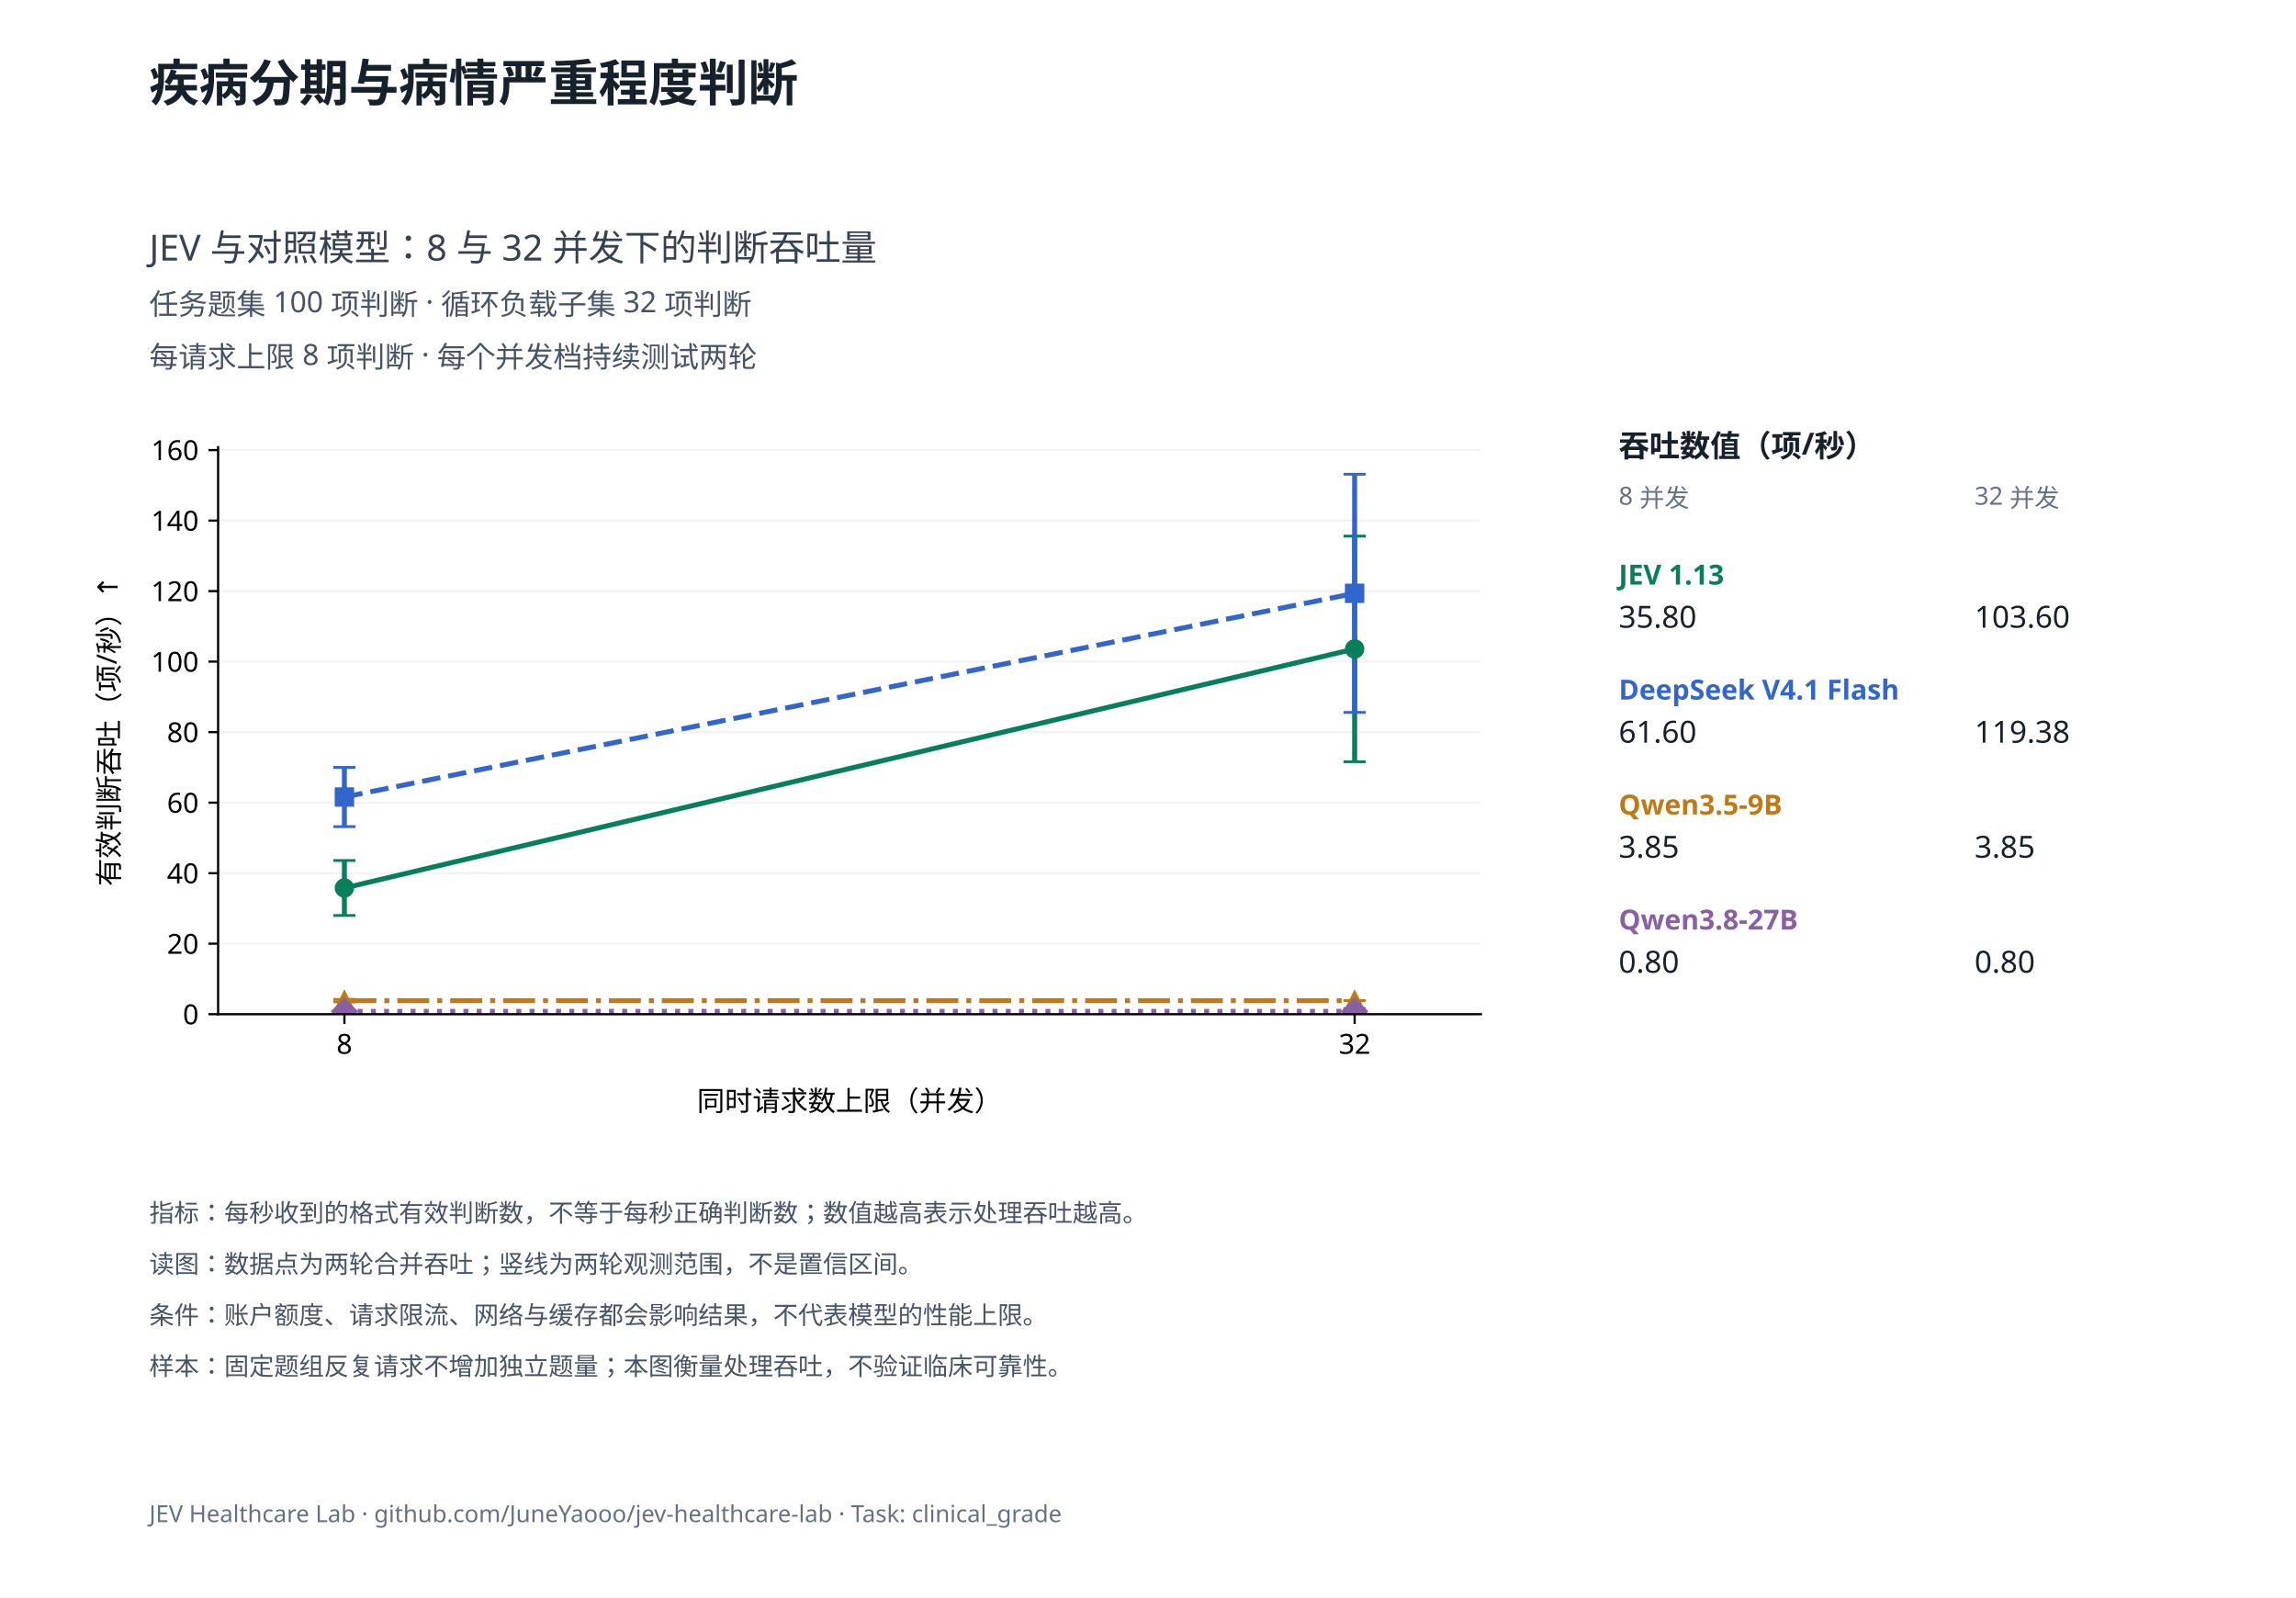
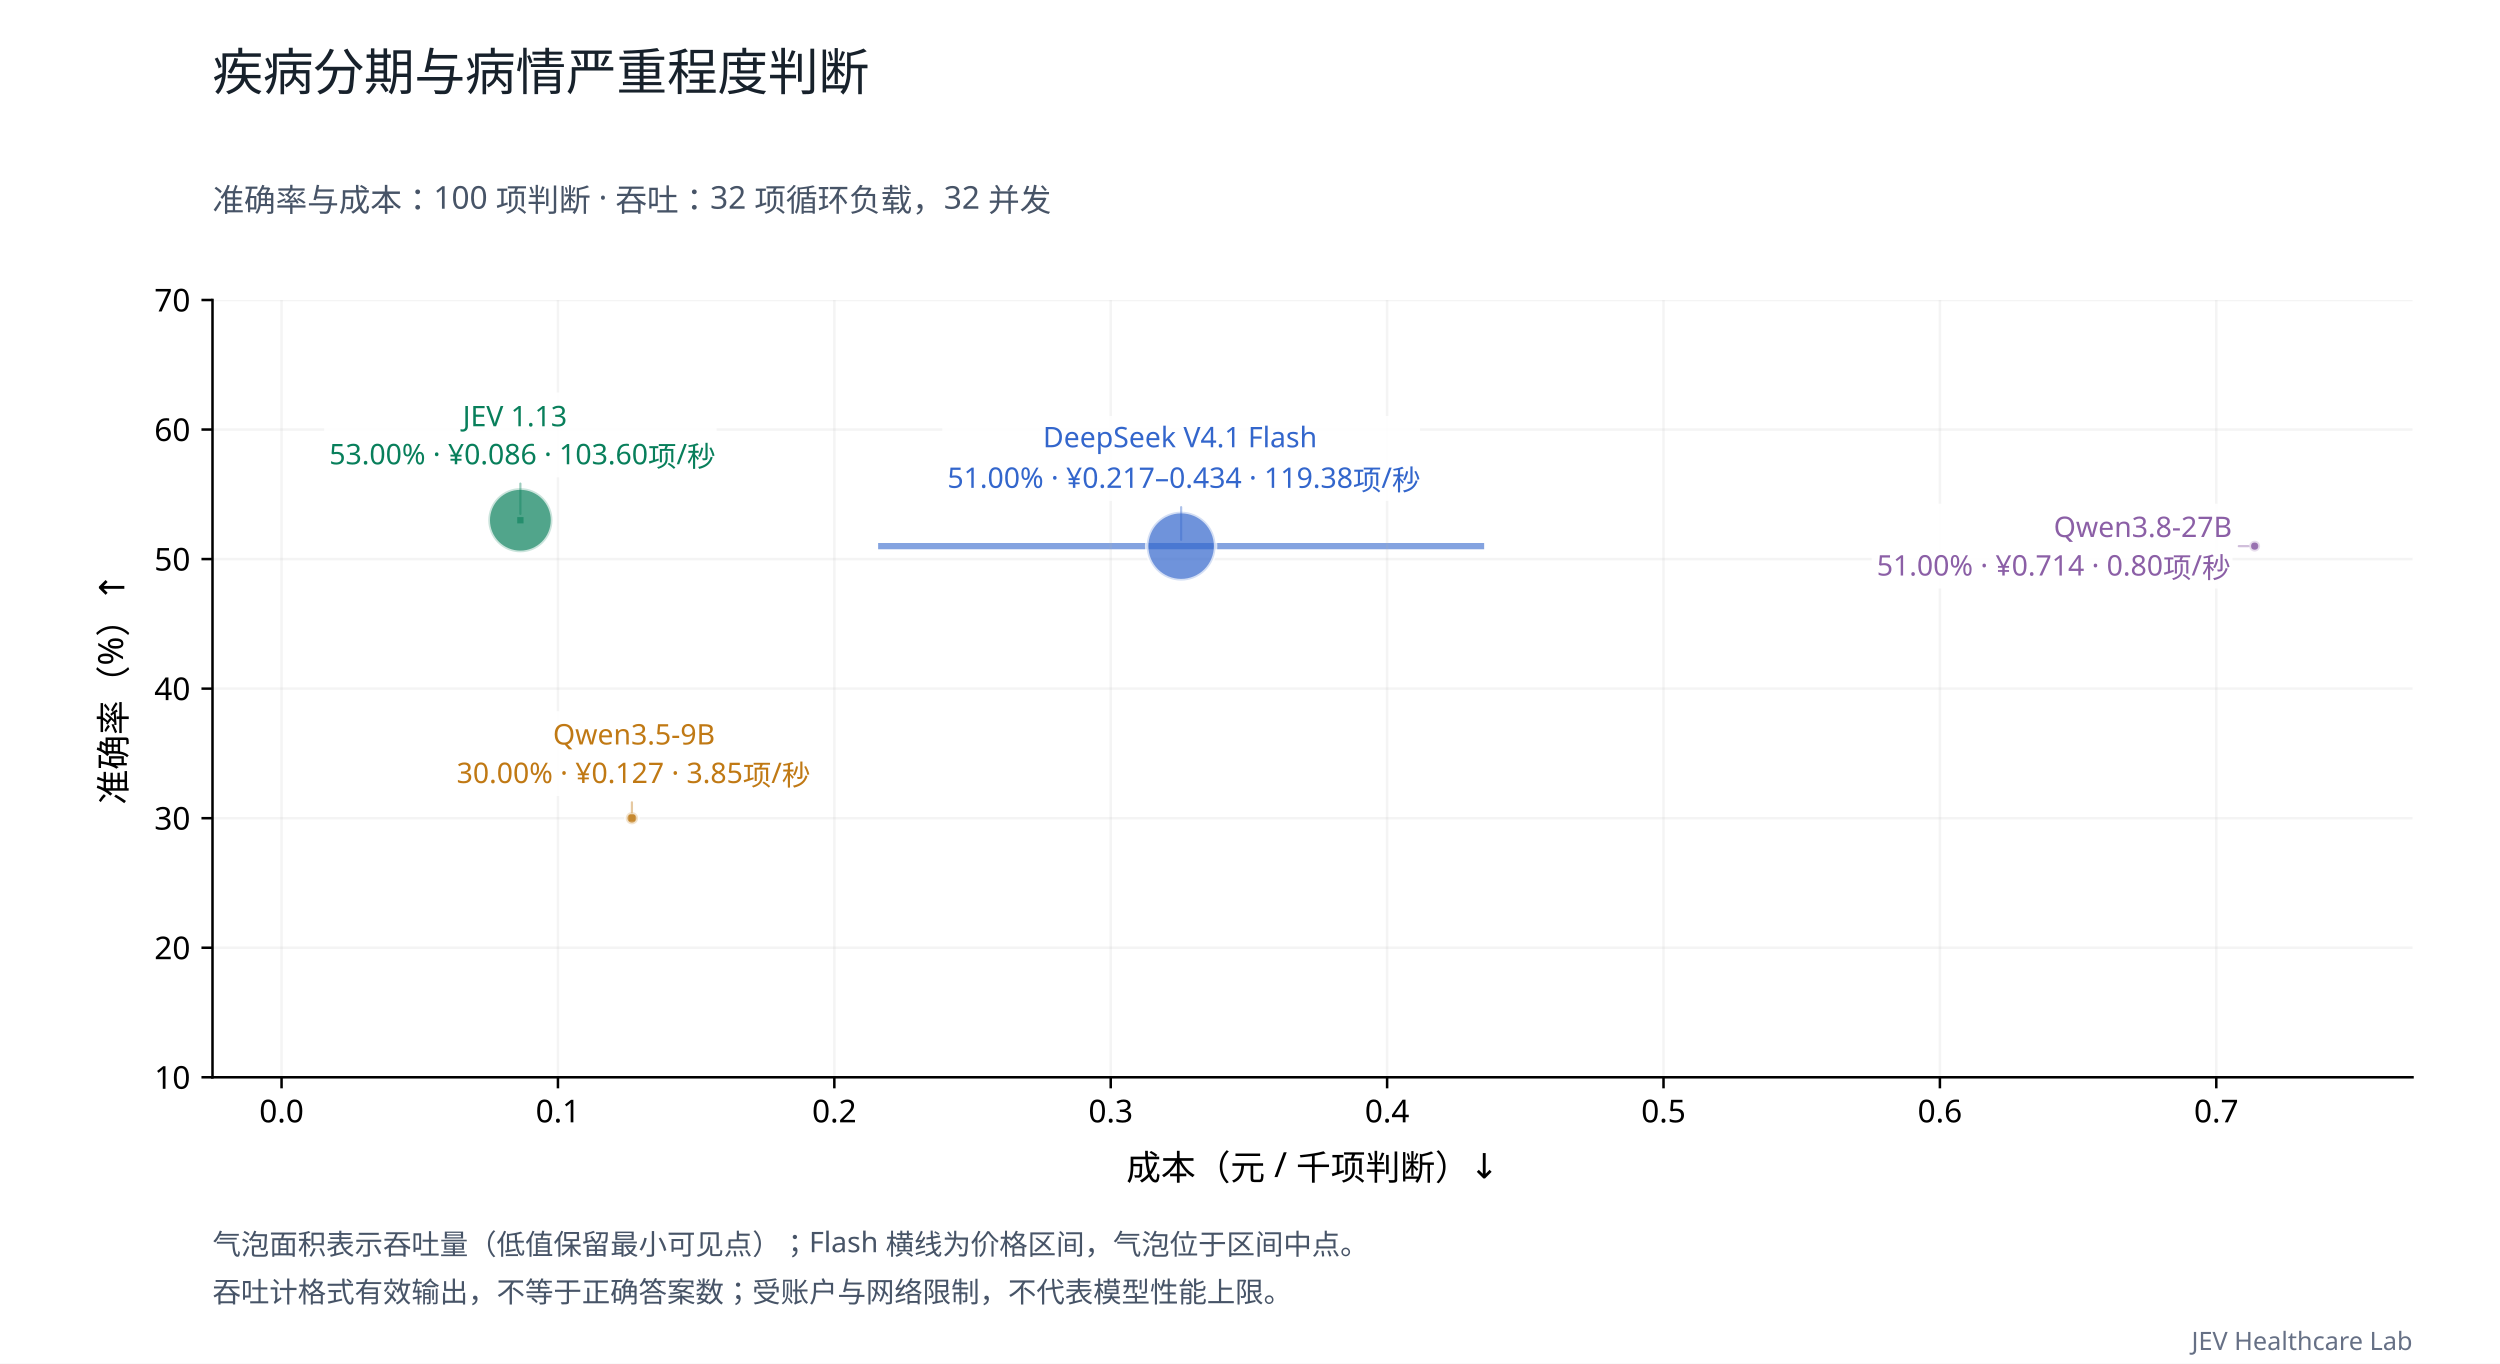
- <svg xmlns="http://www.w3.org/2000/svg" xmlns:xlink="http://www.w3.org/1999/xlink" width="828pt" height="576pt" viewBox="0 0 828 576" version="1.1">
+ <svg xmlns="http://www.w3.org/2000/svg" xmlns:xlink="http://www.w3.org/1999/xlink" width="792pt" height="432pt" viewBox="0 0 792 432" version="1.1">
  <defs>
    <style type="text/css">*{stroke-linejoin: round; stroke-linecap: butt}</style>
  </defs>
  <g id="figure_1">
    <g id="patch_1">
-       <path d="M 0 576 L 828 576 L 828 0 L 0 0 z " style="fill: #ffffff" />
+       <path d="M 0 432 L 792 432 L 792 0 L 0 0 z " style="fill: #ffffff" />
    </g>
    <g id="axes_1">
      <g id="patch_2">
-         <path d="M 78.66 365.76 L 534.06 365.76 L 534.06 161.28 L 78.66 161.28 z " style="fill: #ffffff" />
+         <path d="M 67.32 341.28 L 764.28 341.28 L 764.28 95.04 L 67.32 95.04 z " style="fill: #ffffff" />
+       </g>
+       <g id="line2d_1">
+         <path d="M 164.855 164.808 L 164.855 164.808 " clip-path="url(#p4471c56939)" style="fill: none; stroke: #087f5b; stroke-opacity: 0.6; stroke-width: 2; stroke-linecap: square" />
+       </g>
+       <g id="line2d_2">
+         <path d="M 279.189 173.016 L 469.181 173.016 " clip-path="url(#p4471c56939)" style="fill: none; stroke: #3366cc; stroke-opacity: 0.6; stroke-width: 2; stroke-linecap: square" />
+       </g>
+       <g id="line2d_3">
+         <path d="M 200.189 259.2 L 200.189 259.2 " clip-path="url(#p4471c56939)" style="fill: none; stroke: #c07914; stroke-opacity: 0.6; stroke-width: 2; stroke-linecap: square" />
+       </g>
+       <g id="line2d_4">
+         <path d="M 714.274 173.016 L 714.274 173.016 " clip-path="url(#p4471c56939)" style="fill: none; stroke: #8b5fa6; stroke-opacity: 0.6; stroke-width: 2; stroke-linecap: square" />
      </g>
      <g id="matplotlib.axis_1">
        <g id="xtick_1">
-           <g id="line2d_1">
+           <g id="line2d_5">
+             <path d="M 89.198 341.28 L 89.198 95.04 " clip-path="url(#p4471c56939)" style="fill: none; stroke: #b0b0b0; stroke-opacity: 0.14; stroke-width: 0.8; stroke-linecap: square" />
+           </g>
+           <g id="line2d_6">
            <defs>
-               <path id="mc8a145ea96" d="M 0 0 L 0 3.5 " style="stroke: #000000; stroke-width: 0.8" />
+               <path id="mb9853f76ea" d="M 0 0 L 0 3.5 " style="stroke: #000000; stroke-width: 0.8" />
            </defs>
            <g>
-               <use xlink:href="#mc8a145ea96" x="124.2" y="365.76" style="stroke: #000000; stroke-width: 0.8" />
+               <use xlink:href="#mb9853f76ea" x="89.198" y="341.28" style="stroke: #000000; stroke-width: 0.8" />
            </g>
          </g>
          <g id="text_1">
-             <text style="font-size: 10px; font-family: 'Arial Unicode MS'; text-anchor: middle" x="124.2" y="380.04" transform="rotate(-0 124.2 380.0403)">8</text>
+             <text style="font-size: 10px; font-family: 'Arial Unicode MS'; text-anchor: middle" x="89.198" y="355.56" transform="rotate(-0 89.19767 355.5603)">0.0</text>
          </g>
        </g>
        <g id="xtick_2">
-           <g id="line2d_2">
-             <g>
-               <use xlink:href="#mc8a145ea96" x="488.52" y="365.76" style="stroke: #000000; stroke-width: 0.8" />
+           <g id="line2d_7">
+             <path d="M 176.758 341.28 L 176.758 95.04 " clip-path="url(#p4471c56939)" style="fill: none; stroke: #b0b0b0; stroke-opacity: 0.14; stroke-width: 0.8; stroke-linecap: square" />
+           </g>
+           <g id="line2d_8">
+             <g>
+               <use xlink:href="#mb9853f76ea" x="176.758" y="341.28" style="stroke: #000000; stroke-width: 0.8" />
            </g>
          </g>
          <g id="text_2">
-             <text style="font-size: 10px; font-family: 'Arial Unicode MS'; text-anchor: middle" x="488.52" y="380.04" transform="rotate(-0 488.52 380.0403)">32</text>
-           </g>
-         </g>
-         <g id="text_3">
-           <text style="font-size: 10px; font-family: 'Arial Unicode MS'; text-anchor: middle" x="306.36" y="400.621" transform="rotate(-0 306.36 400.6211)">同时请求数上限（并发）</text>
+             <text style="font-size: 10px; font-family: 'Arial Unicode MS'; text-anchor: middle" x="176.758" y="355.56" transform="rotate(-0 176.7581 355.5603)">0.1</text>
+           </g>
+         </g>
+         <g id="xtick_3">
+           <g id="line2d_9">
+             <path d="M 264.318 341.28 L 264.318 95.04 " clip-path="url(#p4471c56939)" style="fill: none; stroke: #b0b0b0; stroke-opacity: 0.14; stroke-width: 0.8; stroke-linecap: square" />
+           </g>
+           <g id="line2d_10">
+             <g>
+               <use xlink:href="#mb9853f76ea" x="264.318" y="341.28" style="stroke: #000000; stroke-width: 0.8" />
+             </g>
+           </g>
+           <g id="text_3">
+             <text style="font-size: 10px; font-family: 'Arial Unicode MS'; text-anchor: middle" x="264.318" y="355.56" transform="rotate(-0 264.3185 355.5603)">0.2</text>
+           </g>
+         </g>
+         <g id="xtick_4">
+           <g id="line2d_11">
+             <path d="M 351.879 341.28 L 351.879 95.04 " clip-path="url(#p4471c56939)" style="fill: none; stroke: #b0b0b0; stroke-opacity: 0.14; stroke-width: 0.8; stroke-linecap: square" />
+           </g>
+           <g id="line2d_12">
+             <g>
+               <use xlink:href="#mb9853f76ea" x="351.879" y="341.28" style="stroke: #000000; stroke-width: 0.8" />
+             </g>
+           </g>
+           <g id="text_4">
+             <text style="font-size: 10px; font-family: 'Arial Unicode MS'; text-anchor: middle" x="351.879" y="355.56" transform="rotate(-0 351.8789 355.5603)">0.3</text>
+           </g>
+         </g>
+         <g id="xtick_5">
+           <g id="line2d_13">
+             <path d="M 439.439 341.28 L 439.439 95.04 " clip-path="url(#p4471c56939)" style="fill: none; stroke: #b0b0b0; stroke-opacity: 0.14; stroke-width: 0.8; stroke-linecap: square" />
+           </g>
+           <g id="line2d_14">
+             <g>
+               <use xlink:href="#mb9853f76ea" x="439.439" y="341.28" style="stroke: #000000; stroke-width: 0.8" />
+             </g>
+           </g>
+           <g id="text_5">
+             <text style="font-size: 10px; font-family: 'Arial Unicode MS'; text-anchor: middle" x="439.439" y="355.56" transform="rotate(-0 439.4393 355.5603)">0.4</text>
+           </g>
+         </g>
+         <g id="xtick_6">
+           <g id="line2d_15">
+             <path d="M 527 341.28 L 527 95.04 " clip-path="url(#p4471c56939)" style="fill: none; stroke: #b0b0b0; stroke-opacity: 0.14; stroke-width: 0.8; stroke-linecap: square" />
+           </g>
+           <g id="line2d_16">
+             <g>
+               <use xlink:href="#mb9853f76ea" x="527" y="341.28" style="stroke: #000000; stroke-width: 0.8" />
+             </g>
+           </g>
+           <g id="text_6">
+             <text style="font-size: 10px; font-family: 'Arial Unicode MS'; text-anchor: middle" x="527" y="355.56" transform="rotate(-0 526.9997 355.5603)">0.5</text>
+           </g>
+         </g>
+         <g id="xtick_7">
+           <g id="line2d_17">
+             <path d="M 614.56 341.28 L 614.56 95.04 " clip-path="url(#p4471c56939)" style="fill: none; stroke: #b0b0b0; stroke-opacity: 0.14; stroke-width: 0.8; stroke-linecap: square" />
+           </g>
+           <g id="line2d_18">
+             <g>
+               <use xlink:href="#mb9853f76ea" x="614.56" y="341.28" style="stroke: #000000; stroke-width: 0.8" />
+             </g>
+           </g>
+           <g id="text_7">
+             <text style="font-size: 10px; font-family: 'Arial Unicode MS'; text-anchor: middle" x="614.56" y="355.56" transform="rotate(-0 614.5601 355.5603)">0.6</text>
+           </g>
+         </g>
+         <g id="xtick_8">
+           <g id="line2d_19">
+             <path d="M 702.121 341.28 L 702.121 95.04 " clip-path="url(#p4471c56939)" style="fill: none; stroke: #b0b0b0; stroke-opacity: 0.14; stroke-width: 0.8; stroke-linecap: square" />
+           </g>
+           <g id="line2d_20">
+             <g>
+               <use xlink:href="#mb9853f76ea" x="702.121" y="341.28" style="stroke: #000000; stroke-width: 0.8" />
+             </g>
+           </g>
+           <g id="text_8">
+             <text style="font-size: 10px; font-family: 'Arial Unicode MS'; text-anchor: middle" x="702.121" y="355.56" transform="rotate(-0 702.1205 355.5603)">0.7</text>
+           </g>
+         </g>
+         <g id="text_9">
+           <text style="font-size: 11px; font-family: 'Arial Unicode MS'; text-anchor: middle" x="415.8" y="373.812" transform="rotate(-0 415.8 373.8122)">成本（元 / 千项判断）↓</text>
        </g>
      </g>
      <g id="matplotlib.axis_2">
        <g id="ytick_1">
-           <g id="line2d_3">
-             <path d="M 78.66 365.76 L 534.06 365.76 " clip-path="url(#p20e85a3769)" style="fill: none; stroke: #b0b0b0; stroke-opacity: 0.16; stroke-width: 0.8; stroke-linecap: square" />
-           </g>
-           <g id="line2d_4">
+           <g id="line2d_21">
+             <path d="M 67.32 341.28 L 764.28 341.28 " clip-path="url(#p4471c56939)" style="fill: none; stroke: #b0b0b0; stroke-opacity: 0.14; stroke-width: 0.8; stroke-linecap: square" />
+           </g>
+           <g id="line2d_22">
            <defs>
-               <path id="m329095e838" d="M 0 0 L -3.5 0 " style="stroke: #000000; stroke-width: 0.8" />
+               <path id="m6002b64baf" d="M 0 0 L -3.5 0 " style="stroke: #000000; stroke-width: 0.8" />
            </defs>
            <g>
-               <use xlink:href="#m329095e838" x="78.66" y="365.76" style="stroke: #000000; stroke-width: 0.8" />
-             </g>
-           </g>
-           <g id="text_4">
-             <text style="font-size: 10px; font-family: 'Arial Unicode MS'; text-anchor: end" x="71.66" y="369.4" transform="rotate(-0 71.66 369.4001)">0</text>
+               <use xlink:href="#m6002b64baf" x="67.32" y="341.28" style="stroke: #000000; stroke-width: 0.8" />
+             </g>
+           </g>
+           <g id="text_10">
+             <text style="font-size: 10px; font-family: 'Arial Unicode MS'; text-anchor: end" x="60.32" y="344.92" transform="rotate(-0 60.32 344.9201)">10</text>
          </g>
        </g>
        <g id="ytick_2">
-           <g id="line2d_5">
-             <path d="M 78.66 340.328 L 534.06 340.328 " clip-path="url(#p20e85a3769)" style="fill: none; stroke: #b0b0b0; stroke-opacity: 0.16; stroke-width: 0.8; stroke-linecap: square" />
-           </g>
-           <g id="line2d_6">
-             <g>
-               <use xlink:href="#m329095e838" x="78.66" y="340.328" style="stroke: #000000; stroke-width: 0.8" />
-             </g>
-           </g>
-           <g id="text_5">
-             <text style="font-size: 10px; font-family: 'Arial Unicode MS'; text-anchor: end" x="71.66" y="343.968" transform="rotate(-0 71.66 343.9685)">20</text>
+           <g id="line2d_23">
+             <path d="M 67.32 300.24 L 764.28 300.24 " clip-path="url(#p4471c56939)" style="fill: none; stroke: #b0b0b0; stroke-opacity: 0.14; stroke-width: 0.8; stroke-linecap: square" />
+           </g>
+           <g id="line2d_24">
+             <g>
+               <use xlink:href="#m6002b64baf" x="67.32" y="300.24" style="stroke: #000000; stroke-width: 0.8" />
+             </g>
+           </g>
+           <g id="text_11">
+             <text style="font-size: 10px; font-family: 'Arial Unicode MS'; text-anchor: end" x="60.32" y="303.88" transform="rotate(-0 60.32 303.8801)">20</text>
          </g>
        </g>
        <g id="ytick_3">
-           <g id="line2d_7">
-             <path d="M 78.66 314.897 L 534.06 314.897 " clip-path="url(#p20e85a3769)" style="fill: none; stroke: #b0b0b0; stroke-opacity: 0.16; stroke-width: 0.8; stroke-linecap: square" />
-           </g>
-           <g id="line2d_8">
-             <g>
-               <use xlink:href="#m329095e838" x="78.66" y="314.897" style="stroke: #000000; stroke-width: 0.8" />
-             </g>
-           </g>
-           <g id="text_6">
-             <text style="font-size: 10px; font-family: 'Arial Unicode MS'; text-anchor: end" x="71.66" y="318.537" transform="rotate(-0 71.66 318.5368)">40</text>
+           <g id="line2d_25">
+             <path d="M 67.32 259.2 L 764.28 259.2 " clip-path="url(#p4471c56939)" style="fill: none; stroke: #b0b0b0; stroke-opacity: 0.14; stroke-width: 0.8; stroke-linecap: square" />
+           </g>
+           <g id="line2d_26">
+             <g>
+               <use xlink:href="#m6002b64baf" x="67.32" y="259.2" style="stroke: #000000; stroke-width: 0.8" />
+             </g>
+           </g>
+           <g id="text_12">
+             <text style="font-size: 10px; font-family: 'Arial Unicode MS'; text-anchor: end" x="60.32" y="262.84" transform="rotate(-0 60.32 262.8401)">30</text>
          </g>
        </g>
        <g id="ytick_4">
-           <g id="line2d_9">
-             <path d="M 78.66 289.465 L 534.06 289.465 " clip-path="url(#p20e85a3769)" style="fill: none; stroke: #b0b0b0; stroke-opacity: 0.16; stroke-width: 0.8; stroke-linecap: square" />
-           </g>
-           <g id="line2d_10">
-             <g>
-               <use xlink:href="#m329095e838" x="78.66" y="289.465" style="stroke: #000000; stroke-width: 0.8" />
-             </g>
-           </g>
-           <g id="text_7">
-             <text style="font-size: 10px; font-family: 'Arial Unicode MS'; text-anchor: end" x="71.66" y="293.105" transform="rotate(-0 71.66 293.1052)">60</text>
+           <g id="line2d_27">
+             <path d="M 67.32 218.16 L 764.28 218.16 " clip-path="url(#p4471c56939)" style="fill: none; stroke: #b0b0b0; stroke-opacity: 0.14; stroke-width: 0.8; stroke-linecap: square" />
+           </g>
+           <g id="line2d_28">
+             <g>
+               <use xlink:href="#m6002b64baf" x="67.32" y="218.16" style="stroke: #000000; stroke-width: 0.8" />
+             </g>
+           </g>
+           <g id="text_13">
+             <text style="font-size: 10px; font-family: 'Arial Unicode MS'; text-anchor: end" x="60.32" y="221.8" transform="rotate(-0 60.32 221.8001)">40</text>
          </g>
        </g>
        <g id="ytick_5">
-           <g id="line2d_11">
-             <path d="M 78.66 264.033 L 534.06 264.033 " clip-path="url(#p20e85a3769)" style="fill: none; stroke: #b0b0b0; stroke-opacity: 0.16; stroke-width: 0.8; stroke-linecap: square" />
-           </g>
-           <g id="line2d_12">
-             <g>
-               <use xlink:href="#m329095e838" x="78.66" y="264.033" style="stroke: #000000; stroke-width: 0.8" />
-             </g>
-           </g>
-           <g id="text_8">
-             <text style="font-size: 10px; font-family: 'Arial Unicode MS'; text-anchor: end" x="71.66" y="267.674" transform="rotate(-0 71.66 267.6735)">80</text>
+           <g id="line2d_29">
+             <path d="M 67.32 177.12 L 764.28 177.12 " clip-path="url(#p4471c56939)" style="fill: none; stroke: #b0b0b0; stroke-opacity: 0.14; stroke-width: 0.8; stroke-linecap: square" />
+           </g>
+           <g id="line2d_30">
+             <g>
+               <use xlink:href="#m6002b64baf" x="67.32" y="177.12" style="stroke: #000000; stroke-width: 0.8" />
+             </g>
+           </g>
+           <g id="text_14">
+             <text style="font-size: 10px; font-family: 'Arial Unicode MS'; text-anchor: end" x="60.32" y="180.76" transform="rotate(-0 60.32 180.7601)">50</text>
          </g>
        </g>
        <g id="ytick_6">
-           <g id="line2d_13">
-             <path d="M 78.66 238.602 L 534.06 238.602 " clip-path="url(#p20e85a3769)" style="fill: none; stroke: #b0b0b0; stroke-opacity: 0.16; stroke-width: 0.8; stroke-linecap: square" />
-           </g>
-           <g id="line2d_14">
-             <g>
-               <use xlink:href="#m329095e838" x="78.66" y="238.602" style="stroke: #000000; stroke-width: 0.8" />
-             </g>
-           </g>
-           <g id="text_9">
-             <text style="font-size: 10px; font-family: 'Arial Unicode MS'; text-anchor: end" x="71.66" y="242.242" transform="rotate(-0 71.66 242.2419)">100</text>
+           <g id="line2d_31">
+             <path d="M 67.32 136.08 L 764.28 136.08 " clip-path="url(#p4471c56939)" style="fill: none; stroke: #b0b0b0; stroke-opacity: 0.14; stroke-width: 0.8; stroke-linecap: square" />
+           </g>
+           <g id="line2d_32">
+             <g>
+               <use xlink:href="#m6002b64baf" x="67.32" y="136.08" style="stroke: #000000; stroke-width: 0.8" />
+             </g>
+           </g>
+           <g id="text_15">
+             <text style="font-size: 10px; font-family: 'Arial Unicode MS'; text-anchor: end" x="60.32" y="139.72" transform="rotate(-0 60.32 139.7201)">60</text>
          </g>
        </g>
        <g id="ytick_7">
-           <g id="line2d_15">
-             <path d="M 78.66 213.17 L 534.06 213.17 " clip-path="url(#p20e85a3769)" style="fill: none; stroke: #b0b0b0; stroke-opacity: 0.16; stroke-width: 0.8; stroke-linecap: square" />
-           </g>
-           <g id="line2d_16">
-             <g>
-               <use xlink:href="#m329095e838" x="78.66" y="213.17" style="stroke: #000000; stroke-width: 0.8" />
-             </g>
-           </g>
-           <g id="text_10">
-             <text style="font-size: 10px; font-family: 'Arial Unicode MS'; text-anchor: end" x="71.66" y="216.81" transform="rotate(-0 71.66 216.8102)">120</text>
-           </g>
-         </g>
-         <g id="ytick_8">
-           <g id="line2d_17">
-             <path d="M 78.66 187.738 L 534.06 187.738 " clip-path="url(#p20e85a3769)" style="fill: none; stroke: #b0b0b0; stroke-opacity: 0.16; stroke-width: 0.8; stroke-linecap: square" />
-           </g>
-           <g id="line2d_18">
-             <g>
-               <use xlink:href="#m329095e838" x="78.66" y="187.738" style="stroke: #000000; stroke-width: 0.8" />
-             </g>
-           </g>
-           <g id="text_11">
-             <text style="font-size: 10px; font-family: 'Arial Unicode MS'; text-anchor: end" x="71.66" y="191.379" transform="rotate(-0 71.66 191.3786)">140</text>
-           </g>
-         </g>
-         <g id="ytick_9">
-           <g id="line2d_19">
-             <path d="M 78.66 162.307 L 534.06 162.307 " clip-path="url(#p20e85a3769)" style="fill: none; stroke: #b0b0b0; stroke-opacity: 0.16; stroke-width: 0.8; stroke-linecap: square" />
-           </g>
-           <g id="line2d_20">
-             <g>
-               <use xlink:href="#m329095e838" x="78.66" y="162.307" style="stroke: #000000; stroke-width: 0.8" />
-             </g>
-           </g>
-           <g id="text_12">
-             <text style="font-size: 10px; font-family: 'Arial Unicode MS'; text-anchor: end" x="71.66" y="165.947" transform="rotate(-0 71.66 165.9469)">160</text>
-           </g>
-         </g>
-         <g id="text_13">
-           <text style="font-size: 10px; font-family: 'Arial Unicode MS'; text-anchor: middle" x="42.877" y="263.52" transform="rotate(-90 42.87719 263.52)">有效判断吞吐（项/秒）↑</text>
-         </g>
-       </g>
-       <g id="LineCollection_1">
-         <path d="M 124.2 330.156 L 124.2 310.319 " clip-path="url(#p20e85a3769)" style="fill: none; stroke: #087f5b; stroke-width: 1.8" />
-         <path d="M 488.52 274.715 L 488.52 193.333 " clip-path="url(#p20e85a3769)" style="fill: none; stroke: #087f5b; stroke-width: 1.8" />
-       </g>
-       <g id="line2d_21">
+           <g id="line2d_33">
+             <path d="M 67.32 95.04 L 764.28 95.04 " clip-path="url(#p4471c56939)" style="fill: none; stroke: #b0b0b0; stroke-opacity: 0.14; stroke-width: 0.8; stroke-linecap: square" />
+           </g>
+           <g id="line2d_34">
+             <g>
+               <use xlink:href="#m6002b64baf" x="67.32" y="95.04" style="stroke: #000000; stroke-width: 0.8" />
+             </g>
+           </g>
+           <g id="text_16">
+             <text style="font-size: 10px; font-family: 'Arial Unicode MS'; text-anchor: end" x="60.32" y="98.68" transform="rotate(-0 60.32 98.68014)">70</text>
+           </g>
+         </g>
+         <g id="text_17">
+           <text style="font-size: 11px; font-family: 'Arial Unicode MS'; text-anchor: middle" x="39.888" y="218.16" transform="rotate(-90 39.88813 218.16)">准确率（%）↑</text>
+         </g>
+       </g>
+       <g id="patch_3">
+         <path d="M 67.32 341.28 L 67.32 95.04 " style="fill: none; stroke: #000000; stroke-width: 0.8; stroke-linejoin: miter; stroke-linecap: square" />
+       </g>
+       <g id="patch_4">
+         <path d="M 67.32 341.28 L 764.28 341.28 " style="fill: none; stroke: #000000; stroke-width: 0.8; stroke-linejoin: miter; stroke-linecap: square" />
+       </g>
+       <g id="PathCollection_1">
        <defs>
-           <path id="mae7003bf01" d="M 4 0 L -4 -0 " style="stroke: #087f5b" />
+           <path id="m012ba66aa6" d="M 0 10.178 C 2.699 10.178 5.288 9.106 7.197 7.197 C 9.106 5.288 10.178 2.699 10.178 0 C 10.178 -2.699 9.106 -5.288 7.197 -7.197 C 5.288 -9.106 2.699 -10.178 0 -10.178 C -2.699 -10.178 -5.288 -9.106 -7.197 -7.197 C -9.106 -5.288 -10.178 -2.699 -10.178 0 C -10.178 2.699 -9.106 5.288 -7.197 7.197 C -5.288 9.106 -2.699 10.178 0 10.178 z " style="stroke: #ffffff; stroke-opacity: 0.7; stroke-width: 1.1" />
        </defs>
-         <g clip-path="url(#p20e85a3769)">
-           <use xlink:href="#mae7003bf01" x="124.2" y="330.156" style="fill: #087f5b; stroke: #087f5b" />
-           <use xlink:href="#mae7003bf01" x="488.52" y="274.715" style="fill: #087f5b; stroke: #087f5b" />
-         </g>
-       </g>
-       <g id="line2d_22">
-         <g clip-path="url(#p20e85a3769)">
-           <use xlink:href="#mae7003bf01" x="124.2" y="310.319" style="fill: #087f5b; stroke: #087f5b" />
-           <use xlink:href="#mae7003bf01" x="488.52" y="193.333" style="fill: #087f5b; stroke: #087f5b" />
-         </g>
-       </g>
-       <g id="LineCollection_2">
-         <path d="M 124.2 298.112 L 124.2 276.749 " clip-path="url(#p20e85a3769)" style="fill: none; stroke: #3366cc; stroke-width: 1.8" />
-         <path d="M 488.52 256.913 L 488.52 171.017 " clip-path="url(#p20e85a3769)" style="fill: none; stroke: #3366cc; stroke-width: 1.8" />
-       </g>
-       <g id="line2d_23">
+         <g clip-path="url(#p4471c56939)">
+           <use xlink:href="#m012ba66aa6" x="164.855" y="164.808" style="fill: #087f5b; fill-opacity: 0.7; stroke: #ffffff; stroke-opacity: 0.7; stroke-width: 1.1" />
+         </g>
+       </g>
+       <g id="PathCollection_2">
        <defs>
-           <path id="md31101f3c7" d="M 4 0 L -4 -0 " style="stroke: #3366cc" />
+           <path id="m5b6589e648" d="M 0 10.926 C 2.898 10.926 5.677 9.775 7.726 7.726 C 9.775 5.677 10.926 2.898 10.926 0 C 10.926 -2.898 9.775 -5.677 7.726 -7.726 C 5.677 -9.775 2.898 -10.926 0 -10.926 C -2.898 -10.926 -5.677 -9.775 -7.726 -7.726 C -9.775 -5.677 -10.926 -2.898 -10.926 0 C -10.926 2.898 -9.775 5.677 -7.726 7.726 C -5.677 9.775 -2.898 10.926 0 10.926 z " style="stroke: #ffffff; stroke-opacity: 0.7; stroke-width: 1.1" />
        </defs>
-         <g clip-path="url(#p20e85a3769)">
-           <use xlink:href="#md31101f3c7" x="124.2" y="298.112" style="fill: #3366cc; stroke: #3366cc" />
-           <use xlink:href="#md31101f3c7" x="488.52" y="256.913" style="fill: #3366cc; stroke: #3366cc" />
-         </g>
-       </g>
-       <g id="line2d_24">
-         <g clip-path="url(#p20e85a3769)">
-           <use xlink:href="#md31101f3c7" x="124.2" y="276.749" style="fill: #3366cc; stroke: #3366cc" />
-           <use xlink:href="#md31101f3c7" x="488.52" y="171.017" style="fill: #3366cc; stroke: #3366cc" />
-         </g>
-       </g>
-       <g id="LineCollection_3">
-         <path d="M 124.2 361.309 L 124.2 360.419 " clip-path="url(#p20e85a3769)" style="fill: none; stroke: #c07914; stroke-width: 1.8" />
-         <path d="M 488.52 360.864 L 488.52 360.864 " clip-path="url(#p20e85a3769)" style="fill: none; stroke: #c07914; stroke-width: 1.8" />
-       </g>
-       <g id="line2d_25">
+         <g clip-path="url(#p4471c56939)">
+           <use xlink:href="#m5b6589e648" x="374.185" y="173.016" style="fill: #3366cc; fill-opacity: 0.7; stroke: #ffffff; stroke-opacity: 0.7; stroke-width: 1.1" />
+         </g>
+       </g>
+       <g id="PathCollection_3">
        <defs>
-           <path id="m83c305f740" d="M 4 0 L -4 -0 " style="stroke: #c07914" />
+           <path id="m1300aacae6" d="M 0 1.962 C 0.52 1.962 1.019 1.755 1.387 1.387 C 1.755 1.019 1.962 0.52 1.962 0 C 1.962 -0.52 1.755 -1.019 1.387 -1.387 C 1.019 -1.755 0.52 -1.962 0 -1.962 C -0.52 -1.962 -1.019 -1.755 -1.387 -1.387 C -1.755 -1.019 -1.962 -0.52 -1.962 0 C -1.962 0.52 -1.755 1.019 -1.387 1.387 C -1.019 1.755 -0.52 1.962 0 1.962 z " style="stroke: #ffffff; stroke-opacity: 0.7; stroke-width: 1.1" />
        </defs>
-         <g clip-path="url(#p20e85a3769)">
-           <use xlink:href="#m83c305f740" x="124.2" y="361.309" style="fill: #c07914; stroke: #c07914" />
-           <use xlink:href="#m83c305f740" x="488.52" y="360.864" style="fill: #c07914; stroke: #c07914" />
-         </g>
-       </g>
-       <g id="line2d_26">
-         <g clip-path="url(#p20e85a3769)">
-           <use xlink:href="#m83c305f740" x="124.2" y="360.419" style="fill: #c07914; stroke: #c07914" />
-           <use xlink:href="#m83c305f740" x="488.52" y="360.864" style="fill: #c07914; stroke: #c07914" />
-         </g>
-       </g>
-       <g id="LineCollection_4">
-         <path d="M 124.2 365.251 L 124.2 364.234 " clip-path="url(#p20e85a3769)" style="fill: none; stroke: #8b5fa6; stroke-width: 1.8" />
-         <path d="M 488.52 365.76 L 488.52 363.725 " clip-path="url(#p20e85a3769)" style="fill: none; stroke: #8b5fa6; stroke-width: 1.8" />
-       </g>
-       <g id="line2d_27">
+         <g clip-path="url(#p4471c56939)">
+           <use xlink:href="#m1300aacae6" x="200.189" y="259.2" style="fill: #c07914; fill-opacity: 0.7; stroke: #ffffff; stroke-opacity: 0.7; stroke-width: 1.1" />
+         </g>
+       </g>
+       <g id="PathCollection_4">
        <defs>
-           <path id="m17781c0a1e" d="M 4 0 L -4 -0 " style="stroke: #8b5fa6" />
+           <path id="m72381bc40c" d="M 0 1.732 C 0.459 1.732 0.9 1.55 1.225 1.225 C 1.55 0.9 1.732 0.459 1.732 0 C 1.732 -0.459 1.55 -0.9 1.225 -1.225 C 0.9 -1.55 0.459 -1.732 0 -1.732 C -0.459 -1.732 -0.9 -1.55 -1.225 -1.225 C -1.55 -0.9 -1.732 -0.459 -1.732 0 C -1.732 0.459 -1.55 0.9 -1.225 1.225 C -0.9 1.55 -0.459 1.732 0 1.732 z " style="stroke: #ffffff; stroke-opacity: 0.7; stroke-width: 1.1" />
        </defs>
-         <g clip-path="url(#p20e85a3769)">
-           <use xlink:href="#m17781c0a1e" x="124.2" y="365.251" style="fill: #8b5fa6; stroke: #8b5fa6" />
-           <use xlink:href="#m17781c0a1e" x="488.52" y="365.76" style="fill: #8b5fa6; stroke: #8b5fa6" />
-         </g>
-       </g>
-       <g id="line2d_28">
-         <g clip-path="url(#p20e85a3769)">
-           <use xlink:href="#m17781c0a1e" x="124.2" y="364.234" style="fill: #8b5fa6; stroke: #8b5fa6" />
-           <use xlink:href="#m17781c0a1e" x="488.52" y="363.725" style="fill: #8b5fa6; stroke: #8b5fa6" />
-         </g>
-       </g>
-       <g id="line2d_29">
-         <path d="M 124.2 320.237 L 488.52 234.024 " clip-path="url(#p20e85a3769)" style="fill: none; stroke: #087f5b; stroke-width: 1.8; stroke-linecap: square" />
-         <defs>
-           <path id="med19b88018" d="M 0 3 C 0.796 3 1.559 2.684 2.121 2.121 C 2.684 1.559 3 0.796 3 0 C 3 -0.796 2.684 -1.559 2.121 -2.121 C 1.559 -2.684 0.796 -3 0 -3 C -0.796 -3 -1.559 -2.684 -2.121 -2.121 C -2.684 -1.559 -3 -0.796 -3 0 C -3 0.796 -2.684 1.559 -2.121 2.121 C -1.559 2.684 -0.796 3 0 3 z " style="stroke: #087f5b" />
-         </defs>
-         <g clip-path="url(#p20e85a3769)">
-           <use xlink:href="#med19b88018" x="124.2" y="320.237" style="fill: #087f5b; stroke: #087f5b" />
-           <use xlink:href="#med19b88018" x="488.52" y="234.024" style="fill: #087f5b; stroke: #087f5b" />
-         </g>
-       </g>
-       <g id="line2d_30">
-         <path d="M 124.2 287.431 L 488.52 213.965 " clip-path="url(#p20e85a3769)" style="fill: none; stroke-dasharray: 6.66,2.88; stroke-dashoffset: 0; stroke: #3366cc; stroke-width: 1.8" />
-         <defs>
-           <path id="m1ea2e1fbda" d="M -3 3 L 3 3 L 3 -3 L -3 -3 z " style="stroke: #3366cc; stroke-linejoin: miter" />
-         </defs>
-         <g clip-path="url(#p20e85a3769)">
-           <use xlink:href="#m1ea2e1fbda" x="124.2" y="287.431" style="fill: #3366cc; stroke: #3366cc; stroke-linejoin: miter" />
-           <use xlink:href="#m1ea2e1fbda" x="488.52" y="213.965" style="fill: #3366cc; stroke: #3366cc; stroke-linejoin: miter" />
-         </g>
-       </g>
-       <g id="line2d_31">
-         <path d="M 124.2 360.864 L 488.52 360.864 " clip-path="url(#p20e85a3769)" style="fill: none; stroke-dasharray: 11.52,2.88,1.8,2.88; stroke-dashoffset: 0; stroke: #c07914; stroke-width: 1.8" />
-         <defs>
-           <path id="med0bf5094f" d="M 0 -3 L -3 3 L 3 3 z " style="stroke: #c07914; stroke-linejoin: miter" />
-         </defs>
-         <g clip-path="url(#p20e85a3769)">
-           <use xlink:href="#med0bf5094f" x="124.2" y="360.864" style="fill: #c07914; stroke: #c07914; stroke-linejoin: miter" />
-           <use xlink:href="#med0bf5094f" x="488.52" y="360.864" style="fill: #c07914; stroke: #c07914; stroke-linejoin: miter" />
-         </g>
-       </g>
-       <g id="line2d_32">
-         <path d="M 124.2 364.743 L 488.52 364.743 " clip-path="url(#p20e85a3769)" style="fill: none; stroke-dasharray: 1.8,2.97; stroke-dashoffset: 0; stroke: #8b5fa6; stroke-width: 1.8" />
-         <defs>
-           <path id="m9f1d837766" d="M -0 4.243 L 4.243 0 L 0 -4.243 L -4.243 -0 z " style="stroke: #8b5fa6; stroke-linejoin: miter" />
-         </defs>
-         <g clip-path="url(#p20e85a3769)">
-           <use xlink:href="#m9f1d837766" x="124.2" y="364.743" style="fill: #8b5fa6; stroke: #8b5fa6; stroke-linejoin: miter" />
-           <use xlink:href="#m9f1d837766" x="488.52" y="364.743" style="fill: #8b5fa6; stroke: #8b5fa6; stroke-linejoin: miter" />
-         </g>
-       </g>
-       <g id="patch_3">
-         <path d="M 78.66 365.76 L 78.66 161.28 " style="fill: none; stroke: #000000; stroke-width: 0.8; stroke-linejoin: miter; stroke-linecap: square" />
-       </g>
-       <g id="patch_4">
-         <path d="M 78.66 365.76 L 534.06 365.76 " style="fill: none; stroke: #000000; stroke-width: 0.8; stroke-linejoin: miter; stroke-linecap: square" />
-       </g>
-     </g>
-     <g id="text_14">
-       <text style="font-weight: 700; font-size: 18px; font-family: 'Arial Unicode MS'; text-anchor: start; fill: #17212b" x="53.82" y="36.429" transform="rotate(-0 53.82 36.42919)">疾病分期与病情严重程度判断</text>
-     </g>
-     <g id="text_15">
-       <text style="font-size: 13px; font-family: 'Arial Unicode MS'; text-anchor: start; fill: #364152" x="53.82" y="93.97" transform="rotate(-0 53.82 93.96962)">JEV 与对照模型：8 与 32 并发下的判断吞吐量</text>
-     </g>
-     <g id="text_16">
-       <text style="font-size: 10.5px; font-family: 'Arial Unicode MS'; text-anchor: start; fill: #475467" x="53.82" y="113.472" transform="rotate(-0 53.82 113.472)">任务题集 100 项判断 · 循环负载子集 32 项判断</text>
-     </g>
-     <g id="text_17">
-       <text style="font-size: 10.5px; font-family: 'Arial Unicode MS'; text-anchor: start; fill: #475467" x="53.82" y="132.48" transform="rotate(-0 53.82 132.48)">每请求上限 8 项判断 · 每个并发档持续测试两轮</text>
-     </g>
-     <g id="text_18">
-       <text style="font-weight: 700; font-size: 11px; font-family: 'Arial Unicode MS'; text-anchor: start; fill: #17212b" x="583.74" y="164.736" transform="rotate(-0 583.74 164.736)">吞吐数值（项/秒）</text>
-     </g>
-     <g id="text_19">
-       <text style="font-size: 9px; font-family: 'Arial Unicode MS'; text-anchor: start; fill: #667085" x="583.74" y="182.016" transform="rotate(-0 583.74 182.016)">8 并发</text>
-     </g>
-     <g id="text_20">
-       <text style="font-size: 9px; font-family: 'Arial Unicode MS'; text-anchor: start; fill: #667085" x="712.08" y="182.016" transform="rotate(-0 712.08 182.016)">32 并发</text>
-     </g>
-     <g id="text_21">
-       <text style="font-weight: 700; font-size: 10px; font-family: 'Arial Unicode MS'; text-anchor: start; fill: #087f5b" x="583.74" y="210.816" transform="rotate(-0 583.74 210.816)">JEV 1.13</text>
+         <g clip-path="url(#p4471c56939)">
+           <use xlink:href="#m72381bc40c" x="714.274" y="173.016" style="fill: #8b5fa6; fill-opacity: 0.7; stroke: #ffffff; stroke-opacity: 0.7; stroke-width: 1.1" />
+         </g>
+       </g>
+       <g id="patch_5">
+         <path d="M 164.855 153.209 Q 164.855 158.008 164.855 162.806 " style="fill: none; opacity: 0.4; stroke: #087f5b; stroke-width: 0.7; stroke-linecap: round" />
+       </g>
+       <g id="text_18">
+         <g id="patch_6">
+           <path d="M 104.318 151.21 L 225.392 151.21 Q 227.012 151.21 227.012 149.59 L 227.012 125.952 Q 227.012 124.332 225.392 124.332 L 104.318 124.332 Q 102.698 124.332 102.698 125.952 L 102.698 149.59 Q 102.698 151.21 104.318 151.21 z " style="fill: #ffffff; opacity: 0.9" />
+         </g>
+         <text style="font-size: 9px; font-family: 'Arial Unicode MS'; fill: #087f5b" transform="translate(146.5943 135.0433)">JEV 1.13</text>
+         <text style="font-size: 9px; font-family: 'Arial Unicode MS'; fill: #087f5b" transform="translate(104.3182 147.0883)">53.00% · ¥0.086 · 103.60项/秒</text>
+       </g>
+       <g id="patch_7">
+         <path d="M 374.185 160.672 Q 374.185 165.845 374.185 171.018 " style="fill: none; opacity: 0.4; stroke: #3366cc; stroke-width: 0.7; stroke-linecap: round" />
+       </g>
+       <g id="text_19">
+         <g id="patch_8">
+           <path d="M 300.138 158.67 L 448.232 158.67 Q 449.852 158.67 449.852 157.05 L 449.852 133.413 Q 449.852 131.793 448.232 131.793 L 300.138 131.793 Q 298.518 131.793 298.518 133.413 L 298.518 157.05 Q 298.518 158.67 300.138 158.67 z " style="fill: #ffffff; opacity: 0.9" />
+         </g>
+         <text style="font-size: 9px; font-family: 'Arial Unicode MS'; fill: #3366cc" transform="translate(330.4113 141.7015)">DeepSeek V4.1 Flash</text>
+         <text style="font-size: 9px; font-family: 'Arial Unicode MS'; fill: #3366cc" transform="translate(300.1383 154.5488)">51.00% · ¥0.217–0.434 · 119.38项/秒</text>
+       </g>
+       <g id="patch_9">
+         <path d="M 200.189 254.18 Q 200.189 255.692 200.189 257.205 " style="fill: none; opacity: 0.4; stroke: #c07914; stroke-width: 0.7; stroke-linecap: round" />
+       </g>
+       <g id="text_20">
+         <g id="patch_10">
+           <path d="M 144.657 252.18 L 255.721 252.18 Q 257.341 252.18 257.341 250.56 L 257.341 226.923 Q 257.341 225.303 255.721 225.303 L 144.657 225.303 Q 143.037 225.303 143.037 226.923 L 143.037 250.56 Q 143.037 252.18 144.657 252.18 z " style="fill: #ffffff; opacity: 0.9" />
+         </g>
+         <text style="font-size: 9px; font-family: 'Arial Unicode MS'; fill: #c07914" transform="translate(175.177 235.8555)">Qwen3.5-9B</text>
+         <text style="font-size: 9px; font-family: 'Arial Unicode MS'; fill: #c07914" transform="translate(144.6571 248.0587)">30.00% · ¥0.127 · 3.85项/秒</text>
+       </g>
+       <g id="patch_11">
+         <path d="M 709.25 173.016 Q 710.764 173.016 712.277 173.016 " style="fill: none; opacity: 0.4; stroke: #8b5fa6; stroke-width: 0.7; stroke-linecap: round" />
+       </g>
+       <g id="text_21">
+         <g id="patch_12">
+           <path d="M 594.57 186.455 L 705.634 186.455 Q 707.254 186.455 707.254 184.835 L 707.254 161.197 Q 707.254 159.577 705.634 159.577 L 594.57 159.577 Q 592.95 159.577 592.95 161.197 L 592.95 184.835 Q 592.95 186.455 594.57 186.455 z " style="fill: #ffffff; opacity: 0.9" />
+         </g>
+         <text style="font-size: 9px; font-family: 'Arial Unicode MS'; fill: #8b5fa6" transform="translate(650.6045 170.1301)">Qwen3.8-27B</text>
+         <text style="font-size: 9px; font-family: 'Arial Unicode MS'; fill: #8b5fa6" transform="translate(594.5697 182.3334)">51.00% · ¥0.714 · 0.80项/秒</text>
+       </g>
    </g>
    <g id="text_22">
-       <text style="font-size: 11px; font-family: 'Arial Unicode MS'; text-anchor: start; fill: #17212b" x="583.74" y="226.368" transform="rotate(-0 583.74 226.368)">35.80</text>
+       <text style="font-size: 16px; font-family: 'Arial Unicode MS'; text-anchor: start; fill: #17212b" x="67.32" y="28.558" transform="rotate(-0 67.32 28.5575)">疾病分期与病情严重程度判断</text>
    </g>
    <g id="text_23">
-       <text style="font-size: 11px; font-family: 'Arial Unicode MS'; text-anchor: start; fill: #17212b" x="712.08" y="226.368" transform="rotate(-0 712.08 226.368)">103.60</text>
+       <text style="font-size: 10px; font-family: 'Arial Unicode MS'; text-anchor: start; fill: #475467" x="67.32" y="66.96" transform="rotate(-0 67.32 66.96)">准确率与成本：100 项判断 · 吞吐：32 项循环负载，32 并发</text>
    </g>
    <g id="text_24">
-       <text style="font-weight: 700; font-size: 10px; font-family: 'Arial Unicode MS'; text-anchor: start; fill: #3366cc" x="583.74" y="252.288" transform="rotate(-0 583.74 252.288)">DeepSeek V4.1 Flash</text>
+       <text style="font-size: 9px; font-family: 'Arial Unicode MS'; text-anchor: start; fill: #475467" x="67.32" y="397.44" transform="rotate(-0 67.32 397.44)">气泡面积表示吞吐量（低值保留最小可见点）；Flash 横线为价格区间，气泡位于区间中点。</text>
    </g>
    <g id="text_25">
-       <text style="font-size: 11px; font-family: 'Arial Unicode MS'; text-anchor: start; fill: #17212b" x="583.74" y="267.84" transform="rotate(-0 583.74 267.84)">61.60</text>
+       <text style="font-size: 9px; font-family: 'Arial Unicode MS'; text-anchor: start; fill: #475467" x="67.32" y="412.56" transform="rotate(-0 67.32 412.56)">吞吐计格式有效输出，不等于正确答案数；受账户与网络限制，不代表模型性能上限。</text>
    </g>
    <g id="text_26">
-       <text style="font-size: 11px; font-family: 'Arial Unicode MS'; text-anchor: start; fill: #17212b" x="712.08" y="267.84" transform="rotate(-0 712.08 267.84)">119.38</text>
-     </g>
-     <g id="text_27">
-       <text style="font-weight: 700; font-size: 10px; font-family: 'Arial Unicode MS'; text-anchor: start; fill: #c07914" x="583.74" y="293.76" transform="rotate(-0 583.74 293.76)">Qwen3.5-9B</text>
-     </g>
-     <g id="text_28">
-       <text style="font-size: 11px; font-family: 'Arial Unicode MS'; text-anchor: start; fill: #17212b" x="583.74" y="309.312" transform="rotate(-0 583.74 309.312)">3.85</text>
-     </g>
-     <g id="text_29">
-       <text style="font-size: 11px; font-family: 'Arial Unicode MS'; text-anchor: start; fill: #17212b" x="712.08" y="309.312" transform="rotate(-0 712.08 309.312)">3.85</text>
-     </g>
-     <g id="text_30">
-       <text style="font-weight: 700; font-size: 10px; font-family: 'Arial Unicode MS'; text-anchor: start; fill: #8b5fa6" x="583.74" y="335.232" transform="rotate(-0 583.74 335.232)">Qwen3.8-27B</text>
-     </g>
-     <g id="text_31">
-       <text style="font-size: 11px; font-family: 'Arial Unicode MS'; text-anchor: start; fill: #17212b" x="583.74" y="350.784" transform="rotate(-0 583.74 350.784)">0.80</text>
-     </g>
-     <g id="text_32">
-       <text style="font-size: 11px; font-family: 'Arial Unicode MS'; text-anchor: start; fill: #17212b" x="712.08" y="350.784" transform="rotate(-0 712.08 350.784)">0.80</text>
-     </g>
-     <g id="text_33">
-       <text style="font-size: 9px; font-family: 'Arial Unicode MS'; text-anchor: start; fill: #475467" x="53.82" y="440.64" transform="rotate(-0 53.82 440.64)">指标：每秒收到的格式有效判断数，不等于每秒正确判断数；数值越高表示处理吞吐越高。</text>
-     </g>
-     <g id="text_34">
-       <text style="font-size: 9px; font-family: 'Arial Unicode MS'; text-anchor: start; fill: #475467" x="53.82" y="459.072" transform="rotate(-0 53.82 459.072)">读图：数据点为两轮合并吞吐；竖线为两轮观测范围，不是置信区间。</text>
-     </g>
-     <g id="text_35">
-       <text style="font-size: 9px; font-family: 'Arial Unicode MS'; text-anchor: start; fill: #475467" x="53.82" y="477.504" transform="rotate(-0 53.82 477.504)">条件：账户额度、请求限流、网络与缓存都会影响结果，不代表模型的性能上限。</text>
-     </g>
-     <g id="text_36">
-       <text style="font-size: 9px; font-family: 'Arial Unicode MS'; text-anchor: start; fill: #475467" x="53.82" y="495.936" transform="rotate(-0 53.82 495.936)">样本：固定题组反复请求不增加独立题量；本图衡量处理吞吐，不验证临床可靠性。</text>
-     </g>
-     <g id="text_37">
      <a xlink:href="https://github.com/JuneYaooo/jev-healthcare-lab/blob/main/docs/tasks/clinical_grade.md" target="_blank">
-         <text style="font-size: 8.5px; font-family: 'Arial Unicode MS'; text-anchor: start; fill: #667085" x="53.82" y="548.928" transform="rotate(-0 53.82 548.928)">JEV Healthcare Lab · github.com/JuneYaooo/jev-healthcare-lab · Task: clinical_grade</text>
+         <text style="font-size: 8px; font-family: 'Arial Unicode MS'; text-anchor: end; fill: #667085" x="764.28" y="427.68" transform="rotate(-0 764.28 427.68)">JEV Healthcare Lab</text>
      </a>
    </g>
  </g>
  <defs>
-     <clipPath id="p20e85a3769">
-       <rect x="78.66" y="161.28" width="455.4" height="204.48" />
+     <clipPath id="p4471c56939">
+       <rect x="67.32" y="95.04" width="696.96" height="246.24" />
    </clipPath>
  </defs>
</svg>
